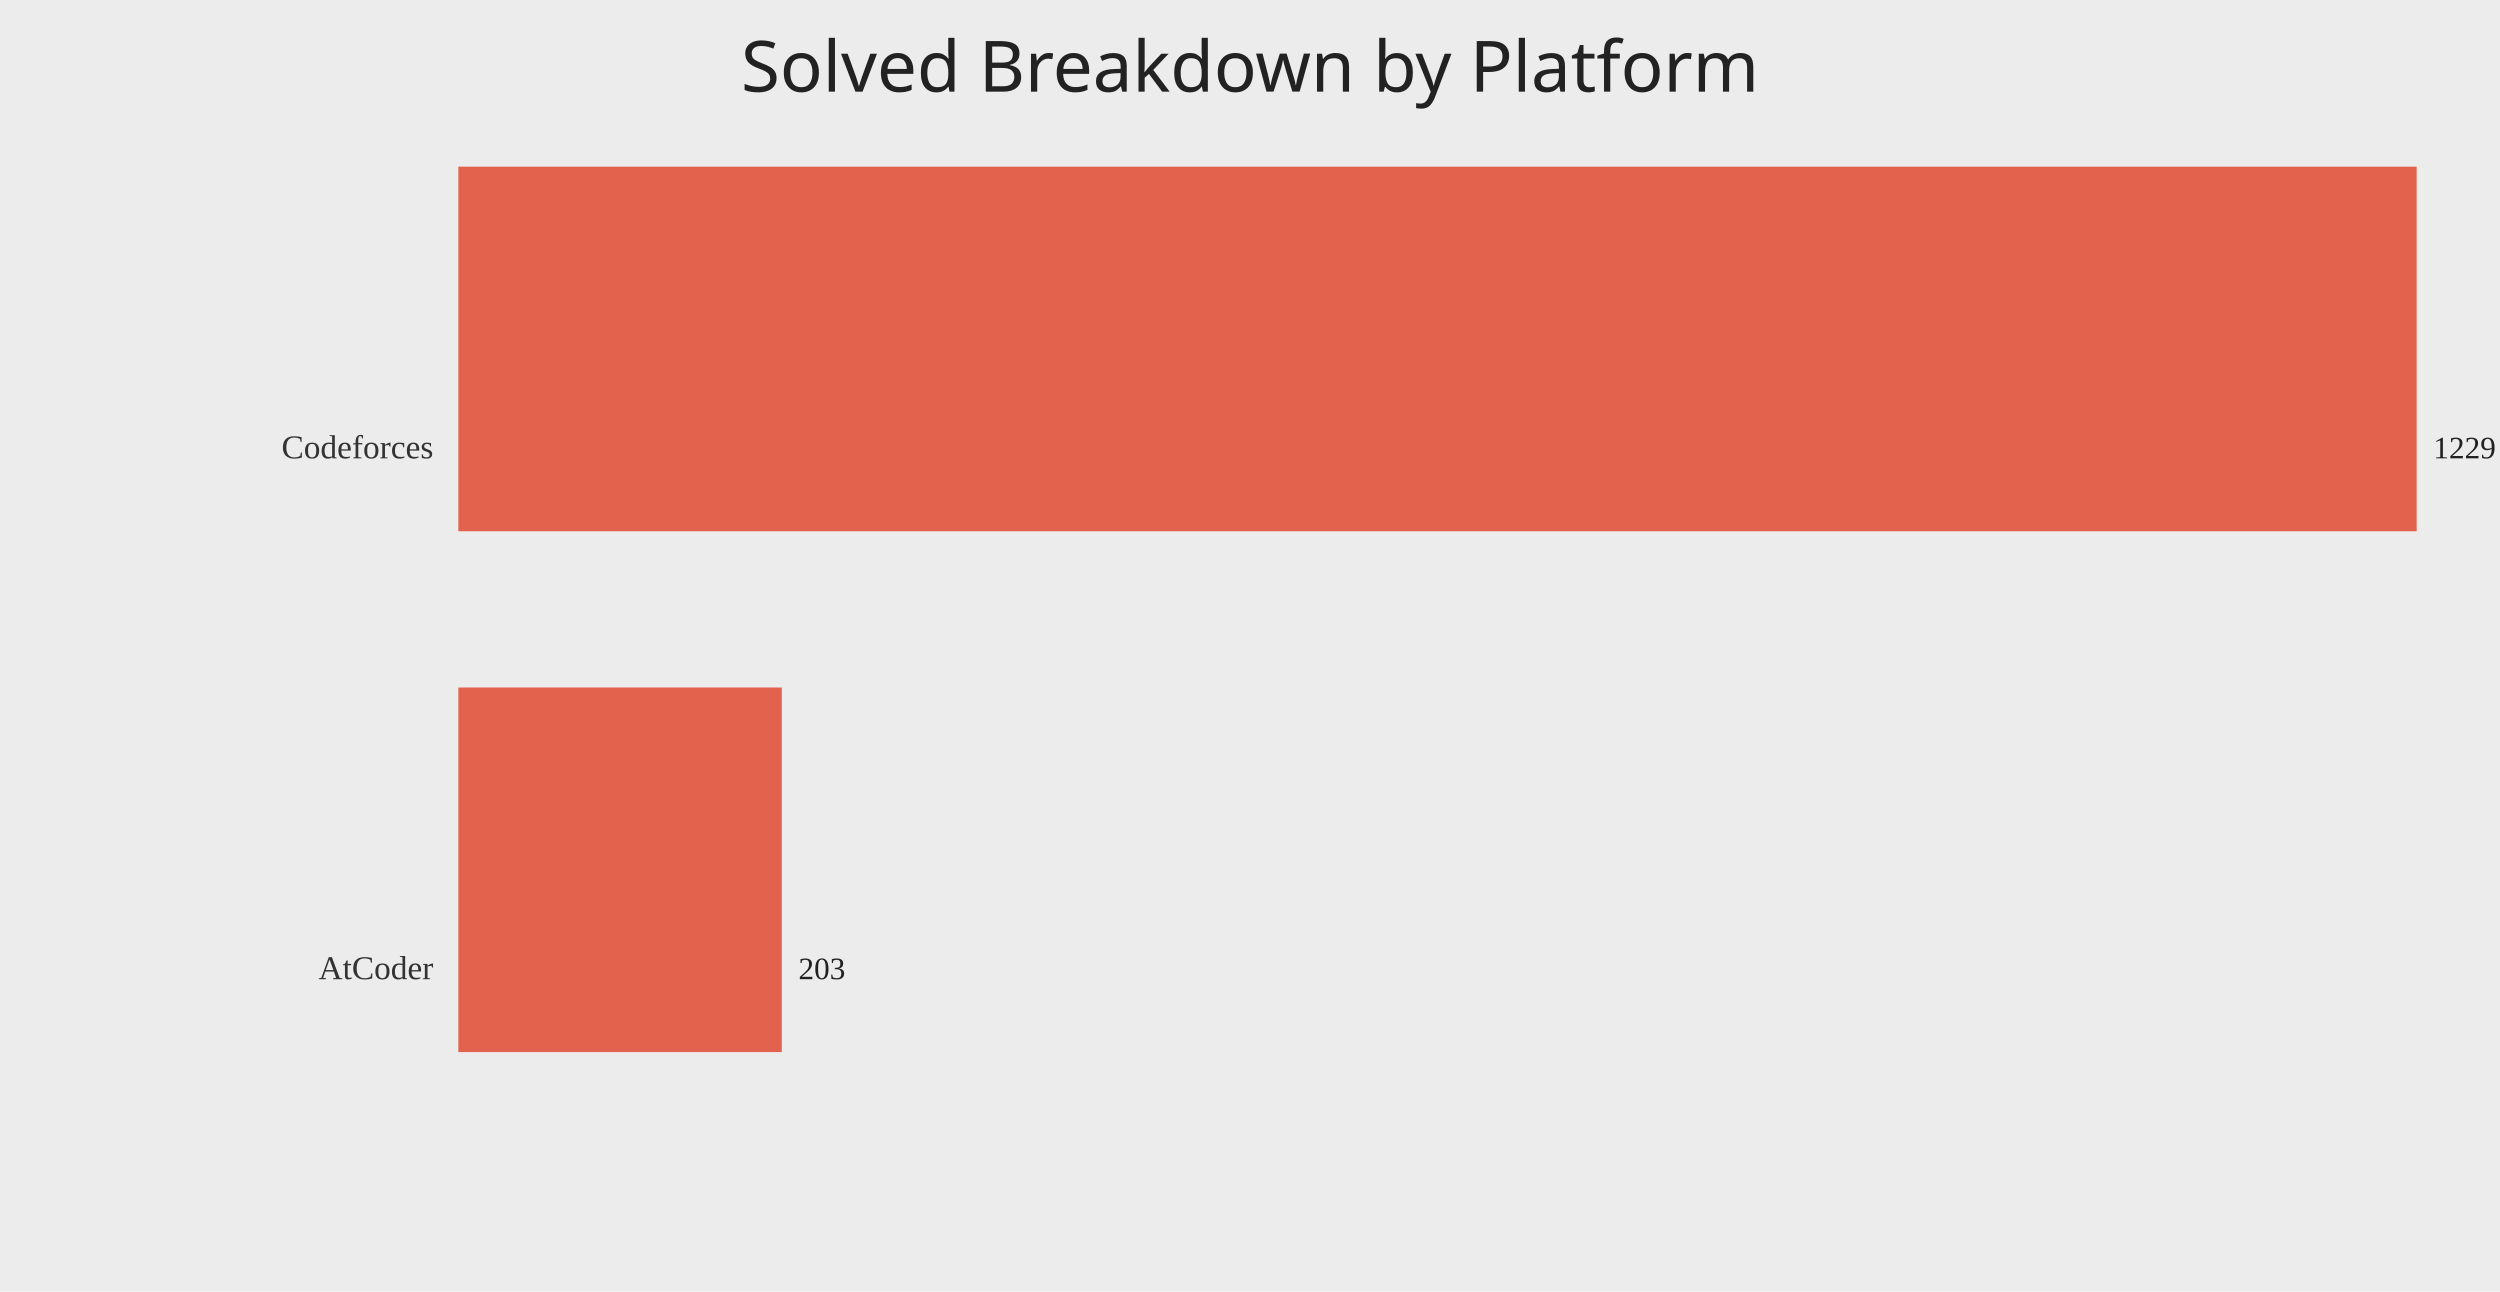
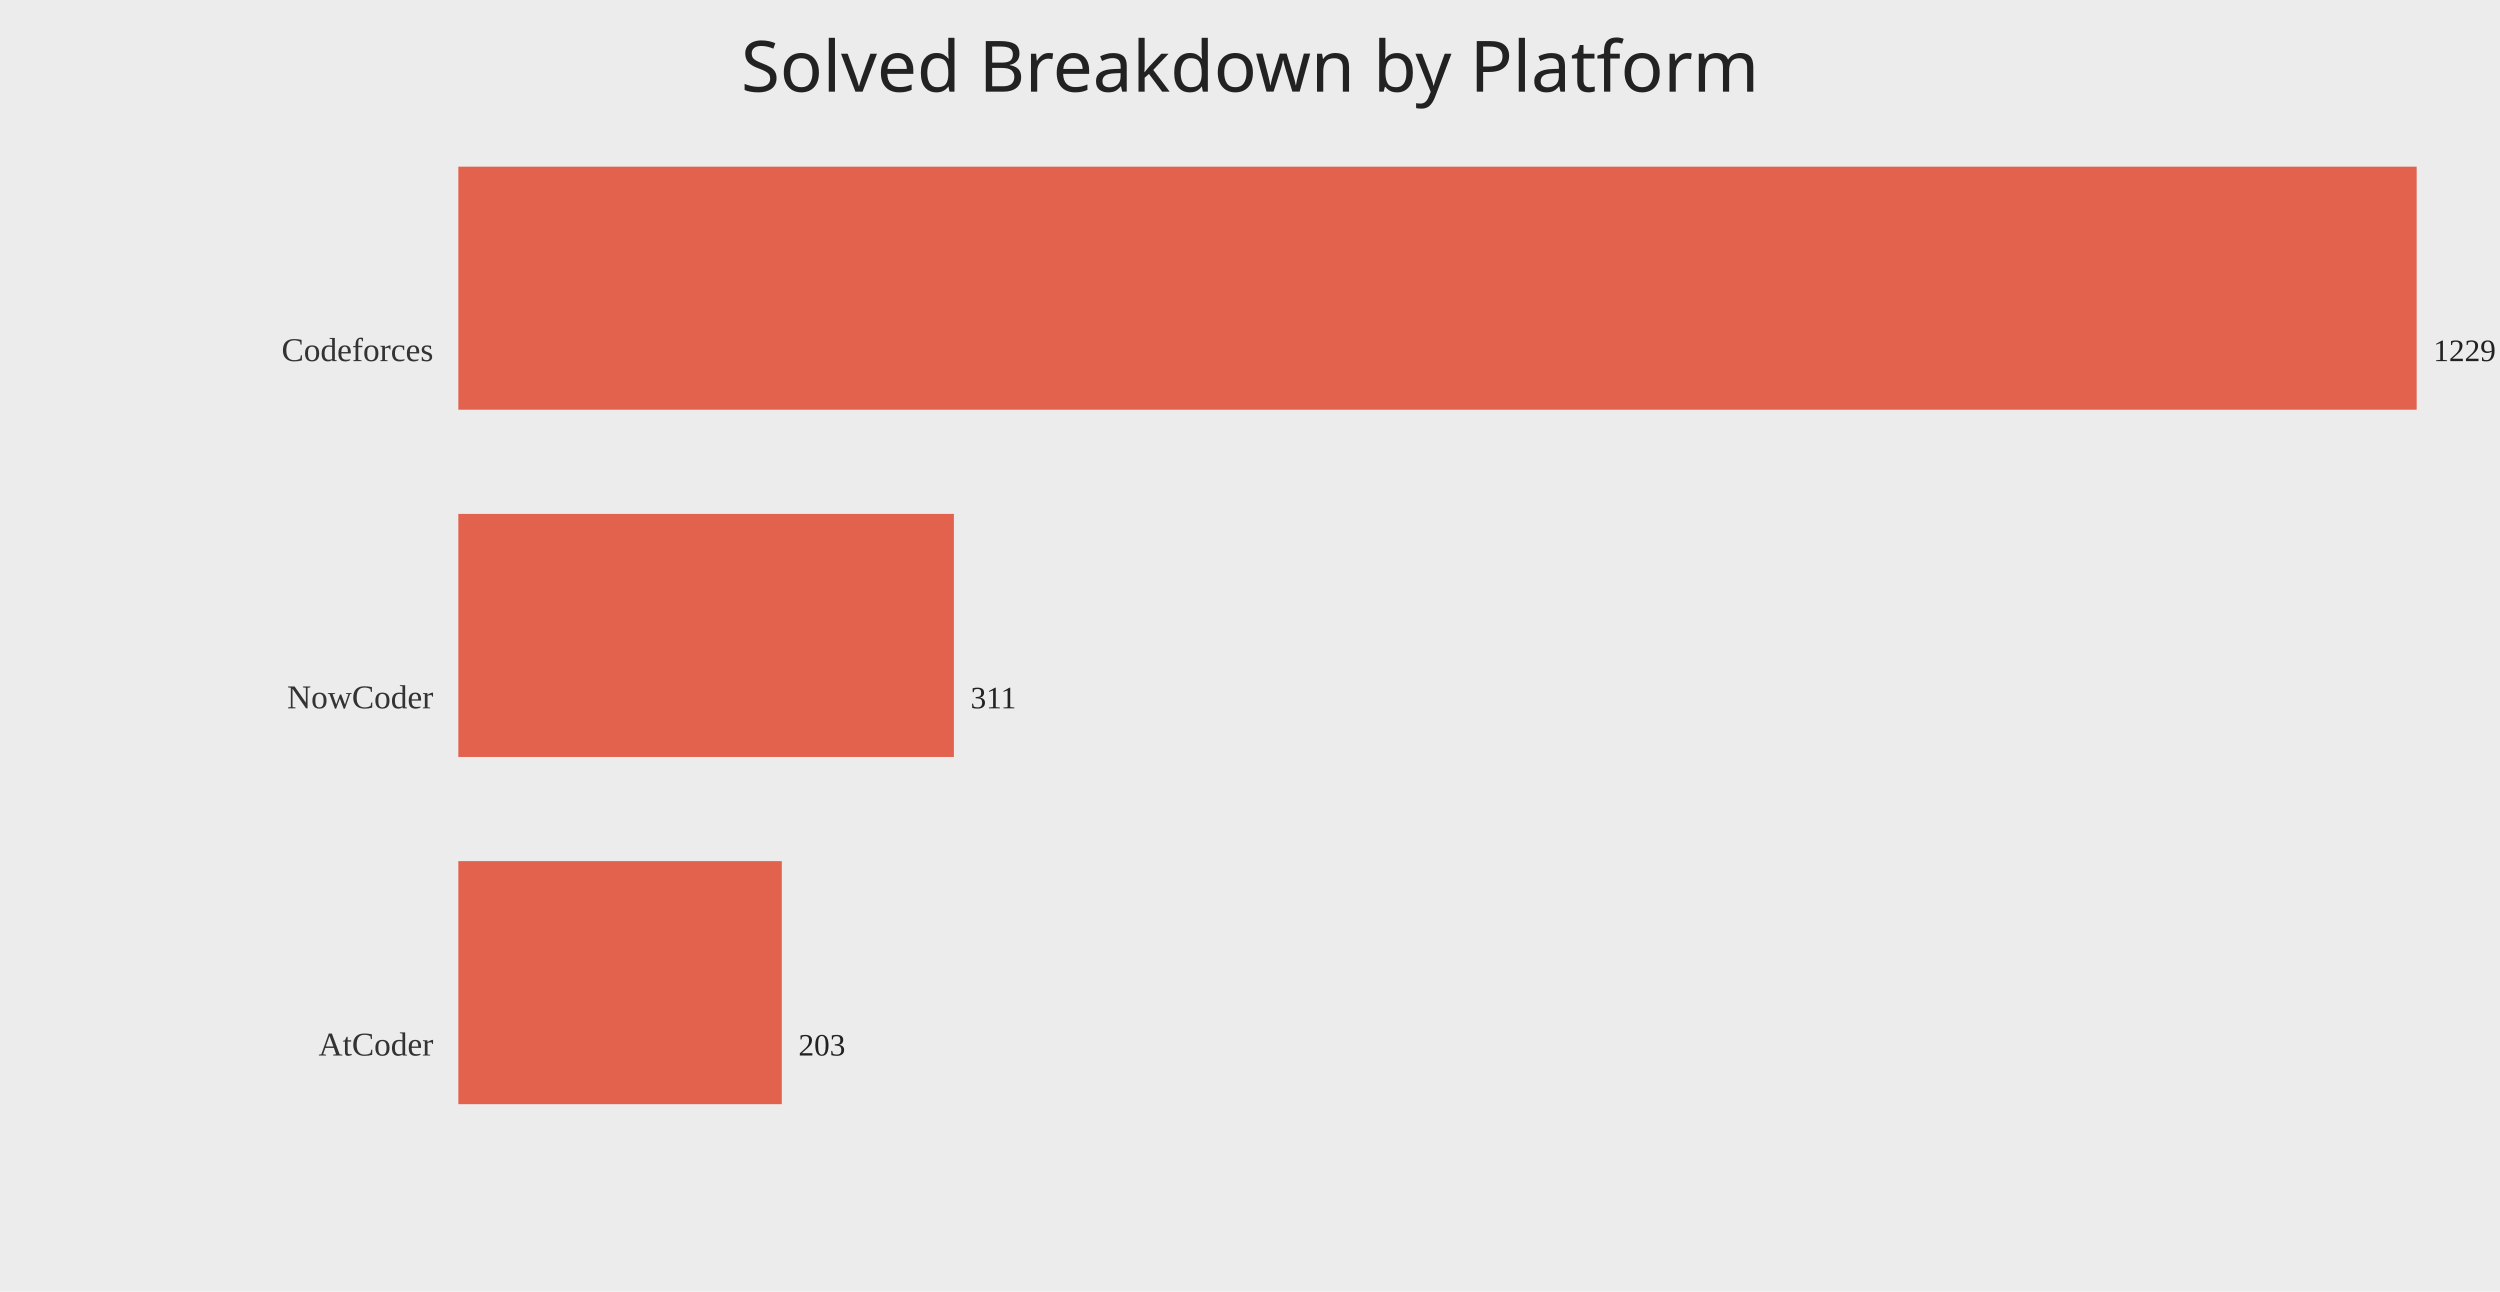
<svg xmlns="http://www.w3.org/2000/svg" width="1200" height="620">
  <rect width="100%" height="100%" fill="#ececec" />
  <text x="50%" y="44" text-anchor="middle" fill="#222" font-size="34" font-family="Comic Sans MS, Segoe UI">Solved Breakdown by Platform</text>
-   <text x="208" y="220.00" text-anchor="end" fill="#333" font-size="16">Codeforces</text>
-   <rect x="220" y="80.00" width="940.00" height="175.00" fill="#e24a33" opacity="0.85" />
-   <text x="1168.00" y="220.00" fill="#222" font-size="15">1229</text>
-   <text x="208" y="470.00" text-anchor="end" fill="#333" font-size="16">AtCoder</text>
-   <rect x="220" y="330.00" width="155.26" height="175.00" fill="#e24a33" opacity="0.85" />
-   <text x="383.26" y="470.00" fill="#222" font-size="15">203</text>
+   <text x="208" y="173.33" text-anchor="end" fill="#333" font-size="16">Codeforces</text>
+   <rect x="220" y="80.00" width="940.00" height="116.67" fill="#e24a33" opacity="0.85" />
+   <text x="1168.00" y="173.33" fill="#222" font-size="15">1229</text>
+   <text x="208" y="340.00" text-anchor="end" fill="#333" font-size="16">NowCoder</text>
+   <rect x="220" y="246.67" width="237.87" height="116.67" fill="#e24a33" opacity="0.85" />
+   <text x="465.87" y="340.00" fill="#222" font-size="15">311</text>
+   <text x="208" y="506.67" text-anchor="end" fill="#333" font-size="16">AtCoder</text>
+   <rect x="220" y="413.33" width="155.26" height="116.67" fill="#e24a33" opacity="0.85" />
+   <text x="383.26" y="506.67" fill="#222" font-size="15">203</text>
</svg>
